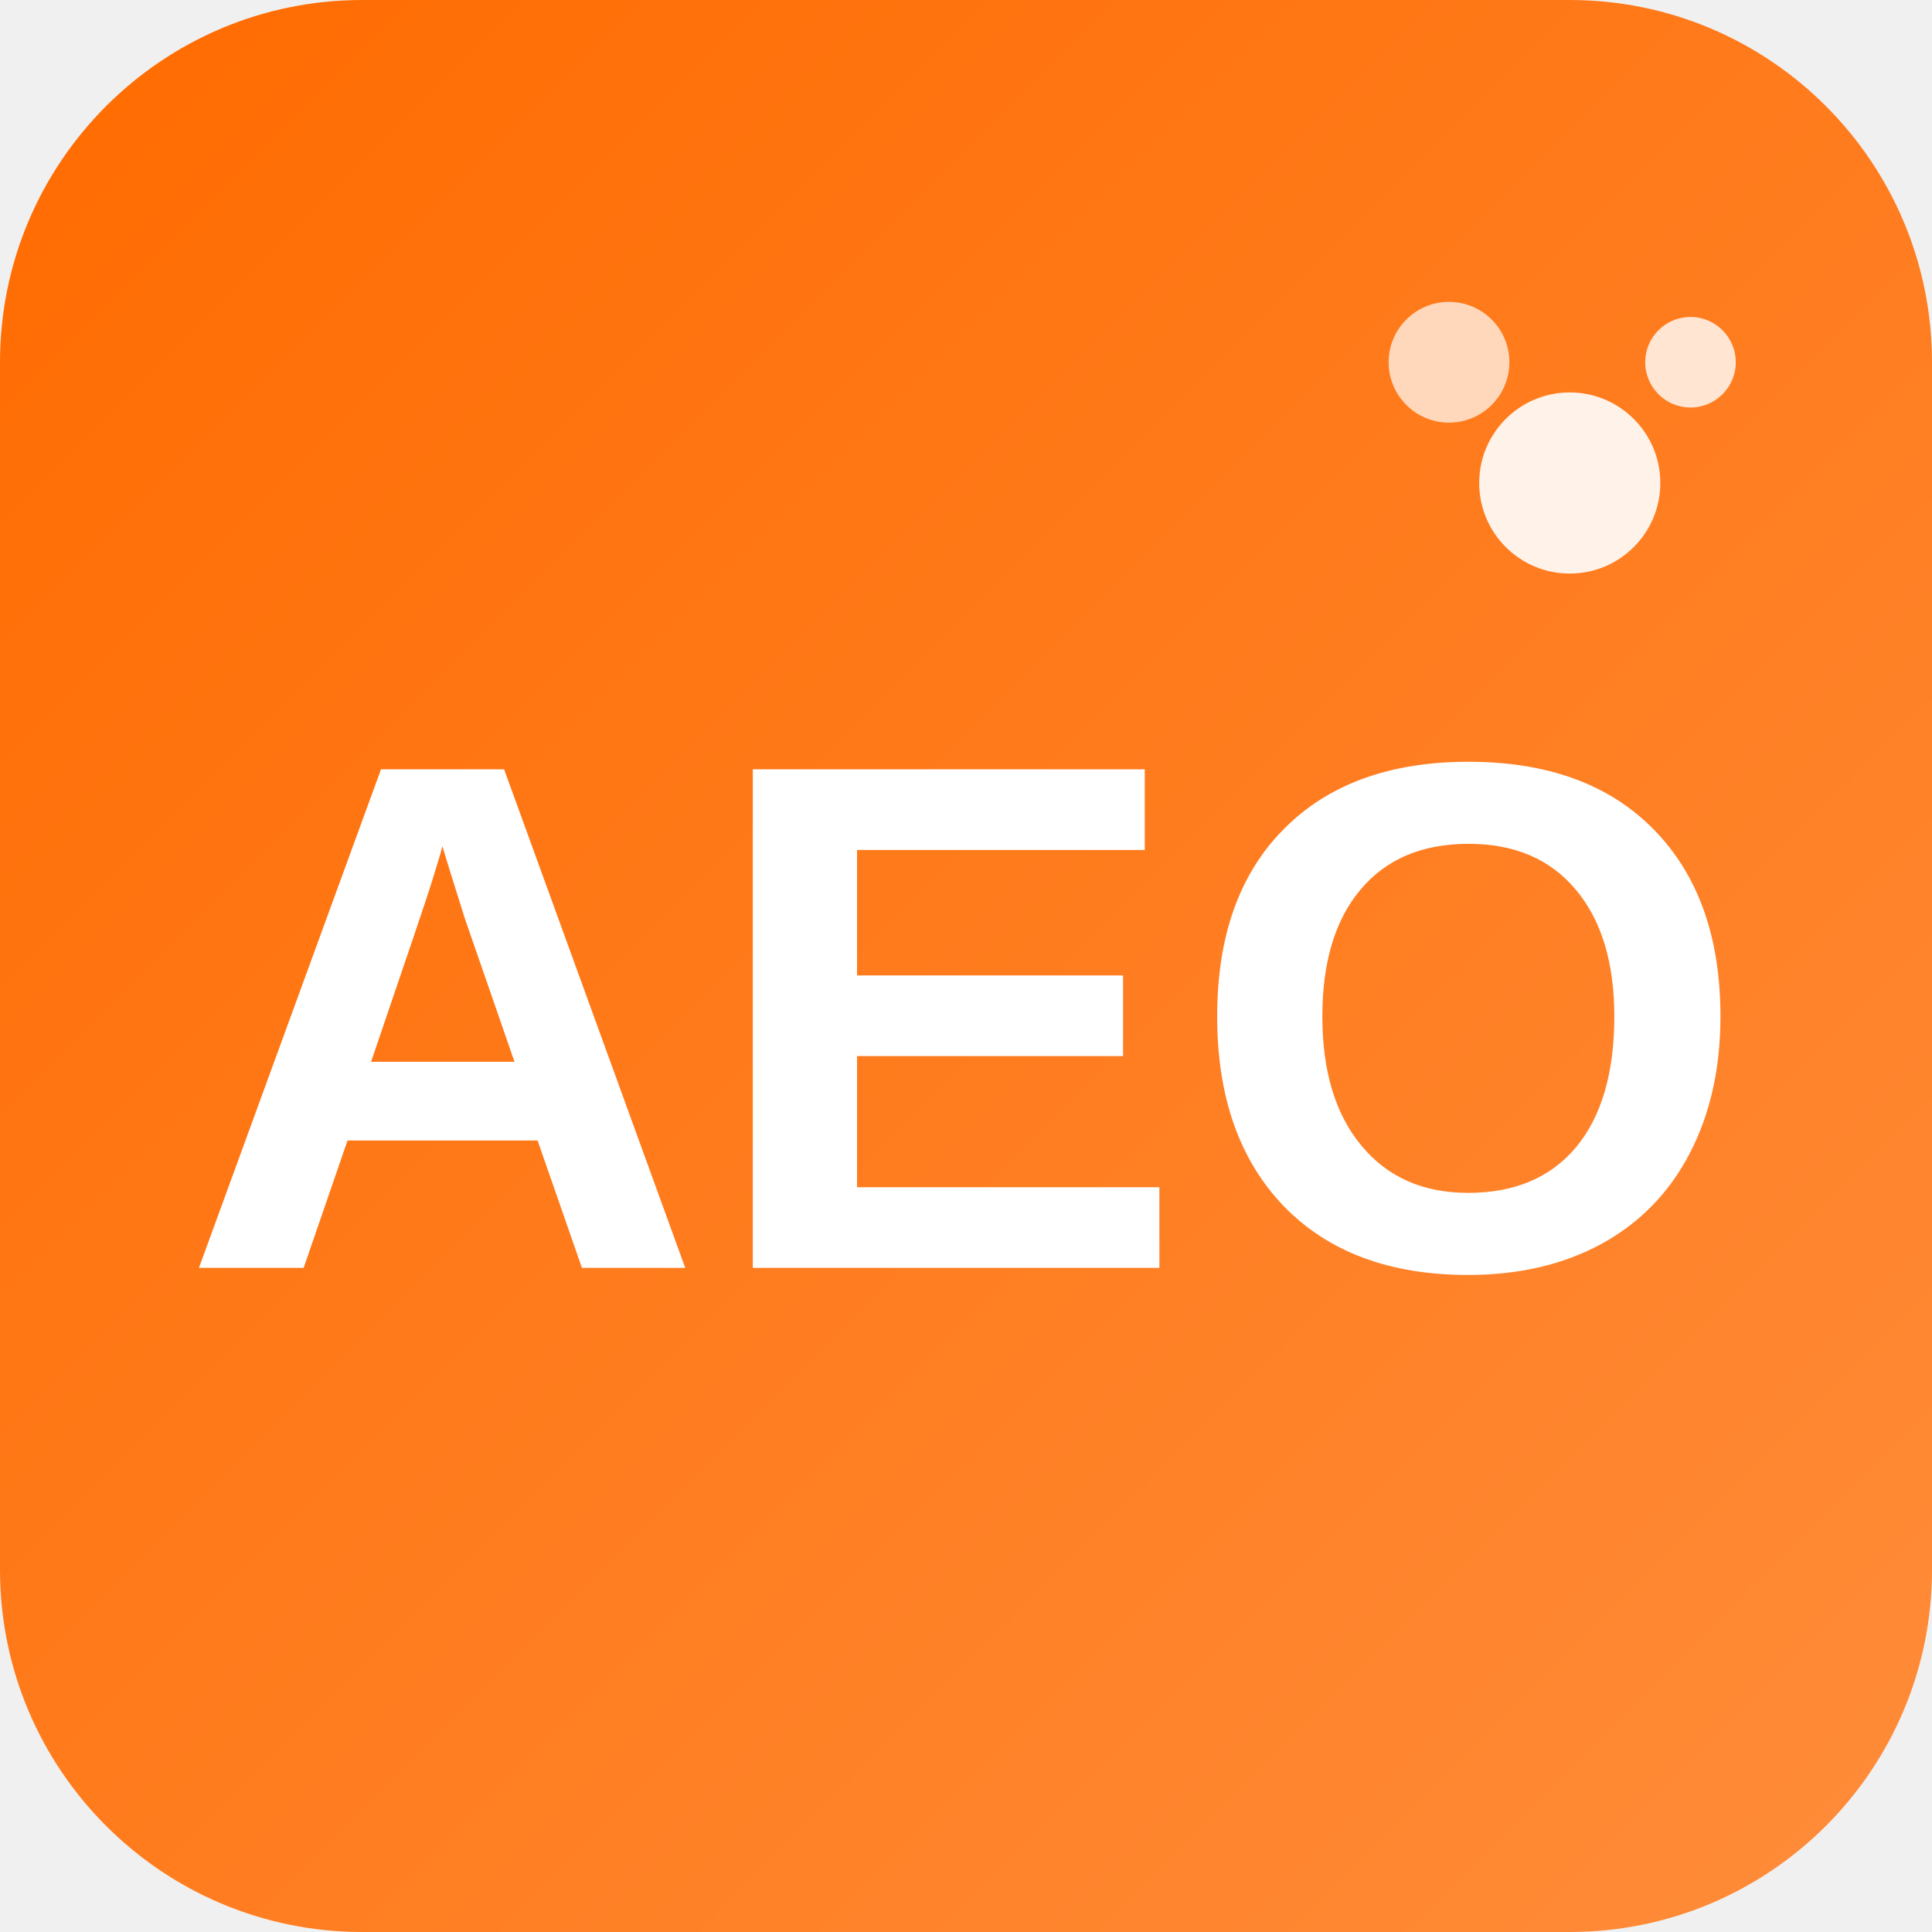
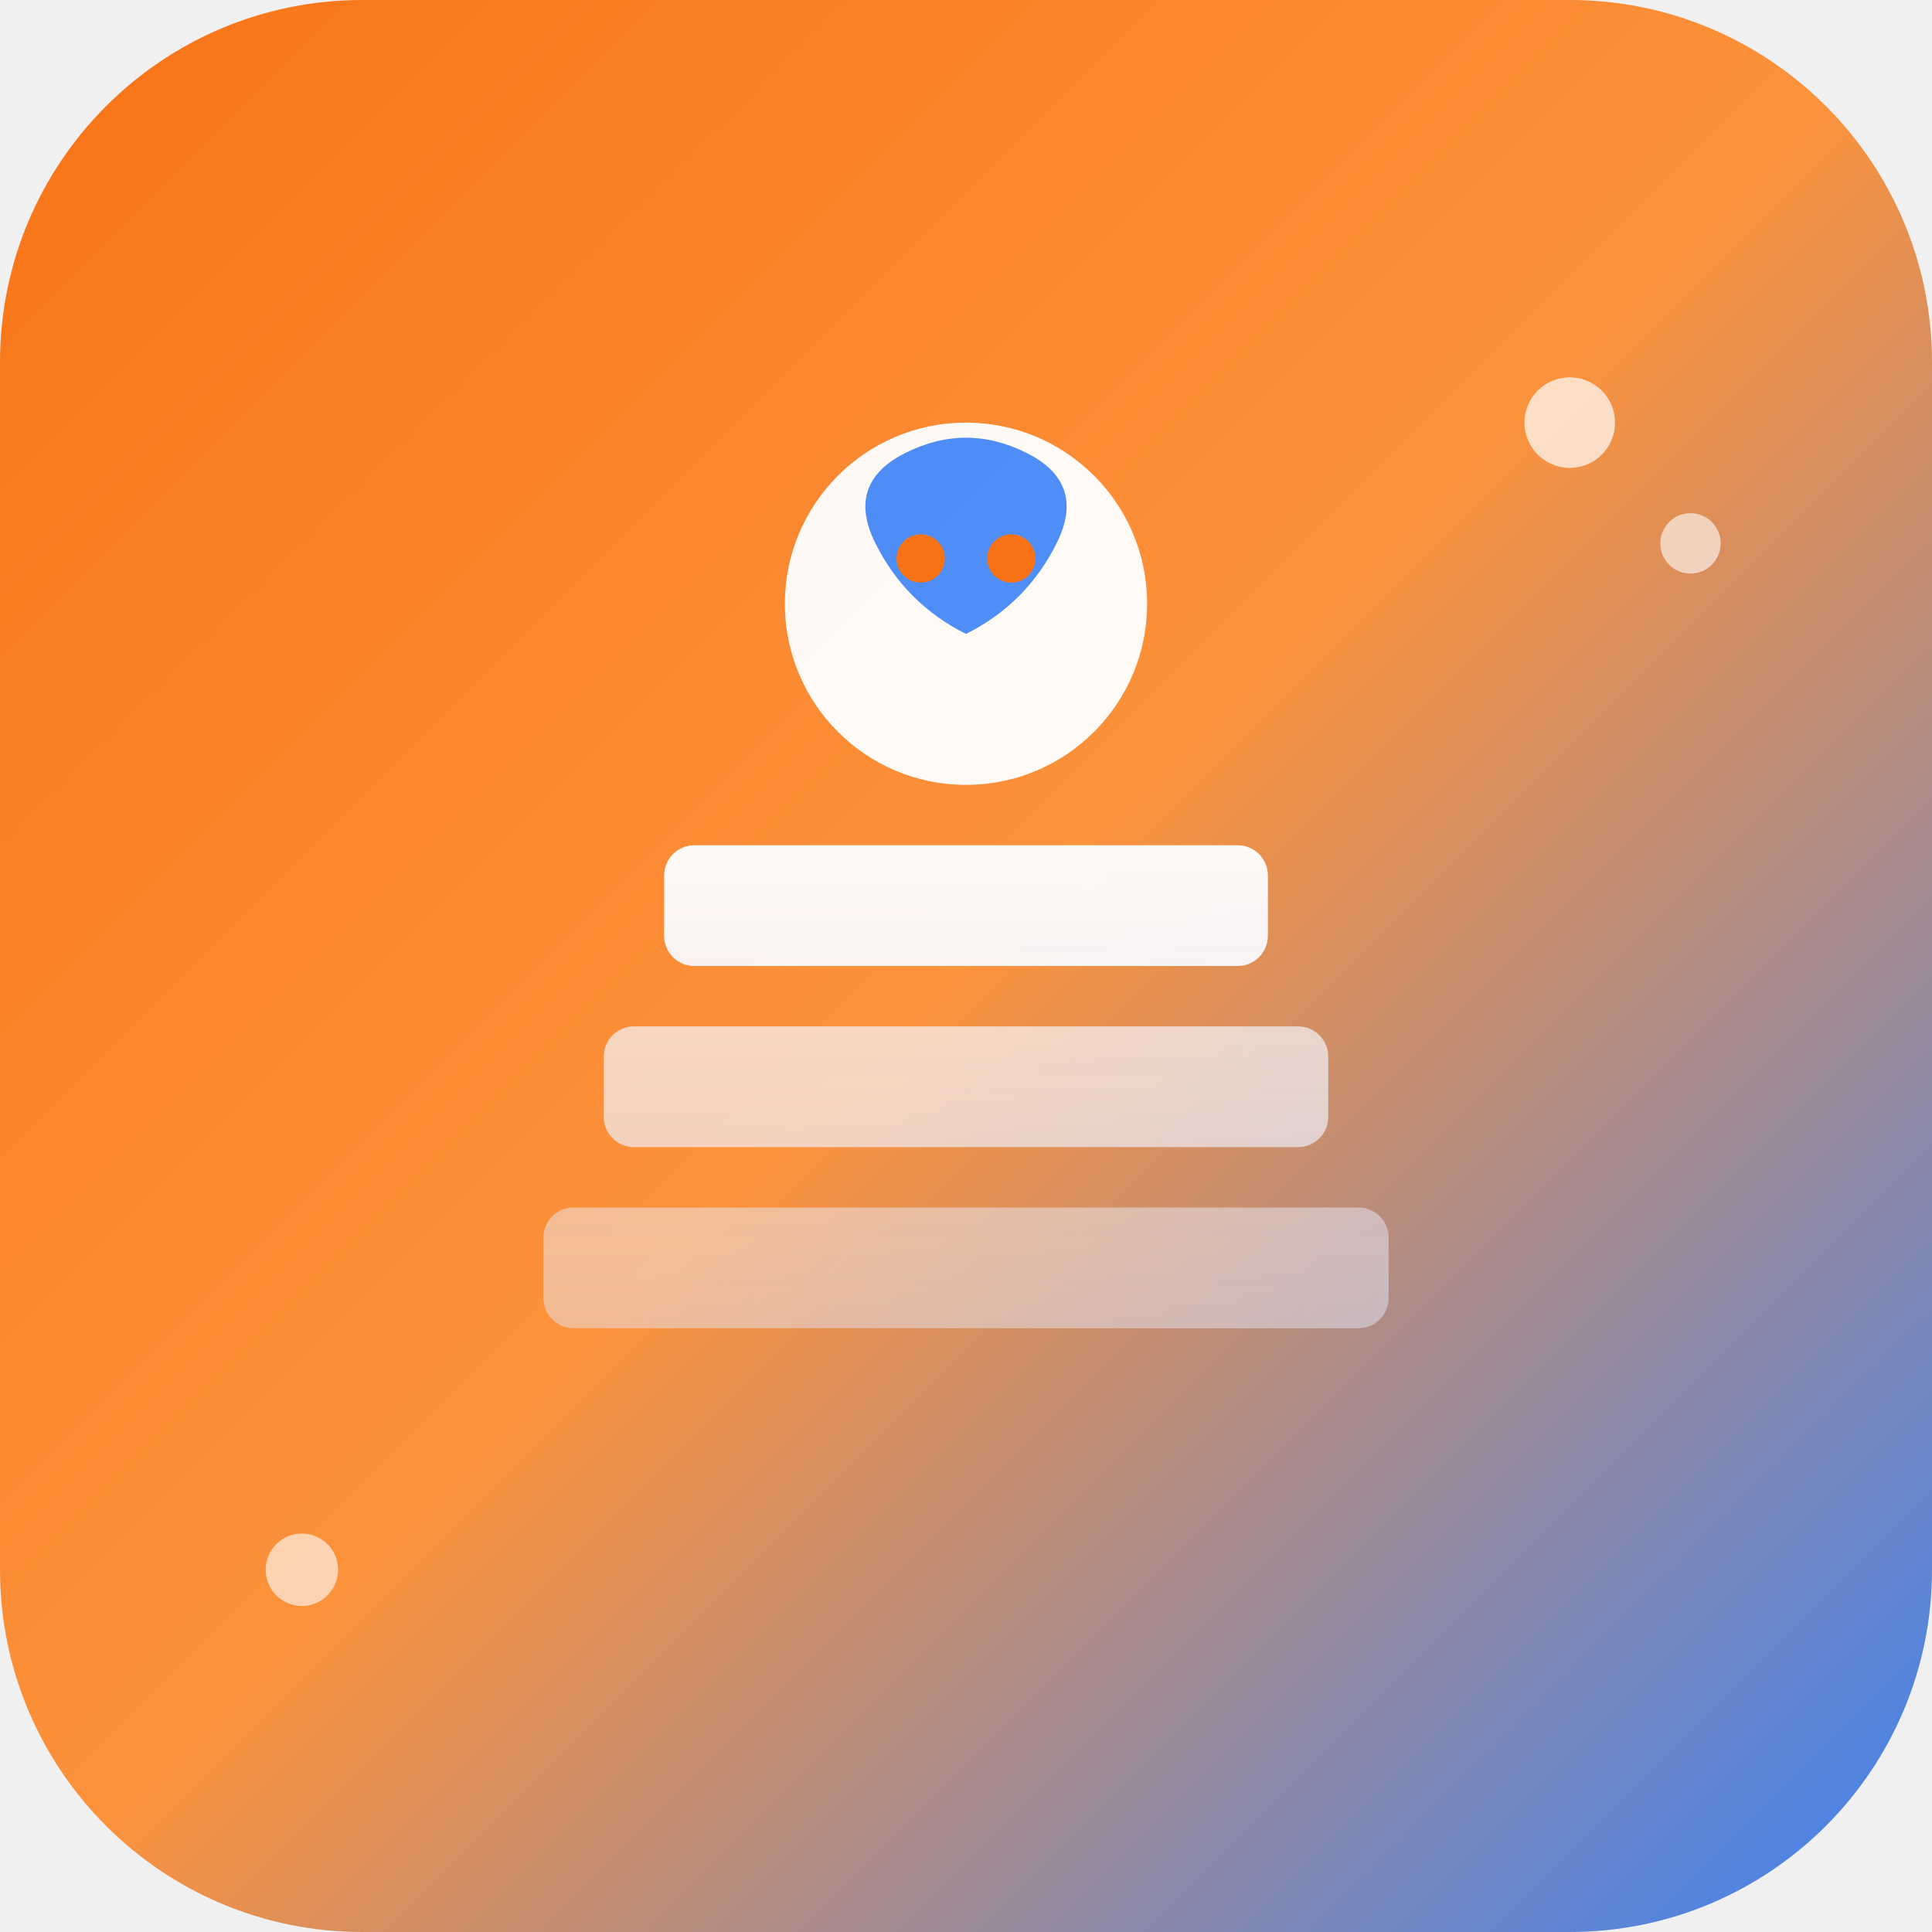
<svg xmlns="http://www.w3.org/2000/svg" width="64" height="64" viewBox="0 0 64 64" fill="none">
-   <rect width="64" height="64" rx="12" fill="url(#gradient)" />
  <defs>
-     <linearGradient id="gradient" x1="0" y1="0" x2="64" y2="64" gradientUnits="userSpaceOnUse">
-       <stop offset="0%" stop-color="#FF6B00" />
-       <stop offset="100%" stop-color="#FF8C3A" />
+     <linearGradient id="bgGradient" x1="0" y1="0" x2="64" y2="64" gradientUnits="userSpaceOnUse">
+       <stop offset="0%" stop-color="#F97316" />
+       <stop offset="50%" stop-color="#FB923C" />
+       <stop offset="100%" stop-color="#3B82F6" />
+     </linearGradient>
+     <linearGradient id="stackGradient" x1="0" y1="0" x2="0" y2="20" gradientUnits="userSpaceOnUse">
+       <stop offset="0%" stop-color="#ffffff" stop-opacity="1" />
+       <stop offset="100%" stop-color="#e0e7ff" stop-opacity="0.9" />
    </linearGradient>
  </defs>
-   <text x="32" y="42" font-family="Arial, sans-serif" font-size="24" font-weight="bold" fill="white" text-anchor="middle">AEO</text>
-   <circle cx="52" cy="16" r="3" fill="white" opacity="0.9" />
-   <circle cx="48" cy="12" r="2" fill="white" opacity="0.7" />
-   <circle cx="56" cy="12" r="1.5" fill="white" opacity="0.8" />
+   <rect width="64" height="64" rx="12" fill="url(#bgGradient)" />
+   <g transform="translate(32, 28)">
+     <rect x="-14" y="12" width="28" height="4" rx="1" fill="url(#stackGradient)" opacity="0.5" />
+     <rect x="-12" y="6" width="24" height="4" rx="1" fill="url(#stackGradient)" opacity="0.7" />
+     <rect x="-10" y="0" width="20" height="4" rx="1" fill="url(#stackGradient)" opacity="0.95" />
+     <circle cx="0" cy="-8" r="6" fill="white" opacity="0.95" />
+     <path d="M -3,-10 Q -4,-12 -2,-13 Q 0,-14 2,-13 Q 4,-12 3,-10 Q 2,-8 0,-7 Q -2,-8 -3,-10 Z" fill="#3B82F6" opacity="0.9" />
+     <circle cx="-1.5" cy="-9.5" r="0.8" fill="#F97316" />
+     <circle cx="1.5" cy="-9.5" r="0.8" fill="#F97316" />
+   </g>
+   <circle cx="52" cy="14" r="1.5" fill="white" opacity="0.7" />
+   <circle cx="56" cy="18" r="1" fill="white" opacity="0.6" />
+   <circle cx="10" cy="52" r="1.2" fill="white" opacity="0.6" />
</svg>
